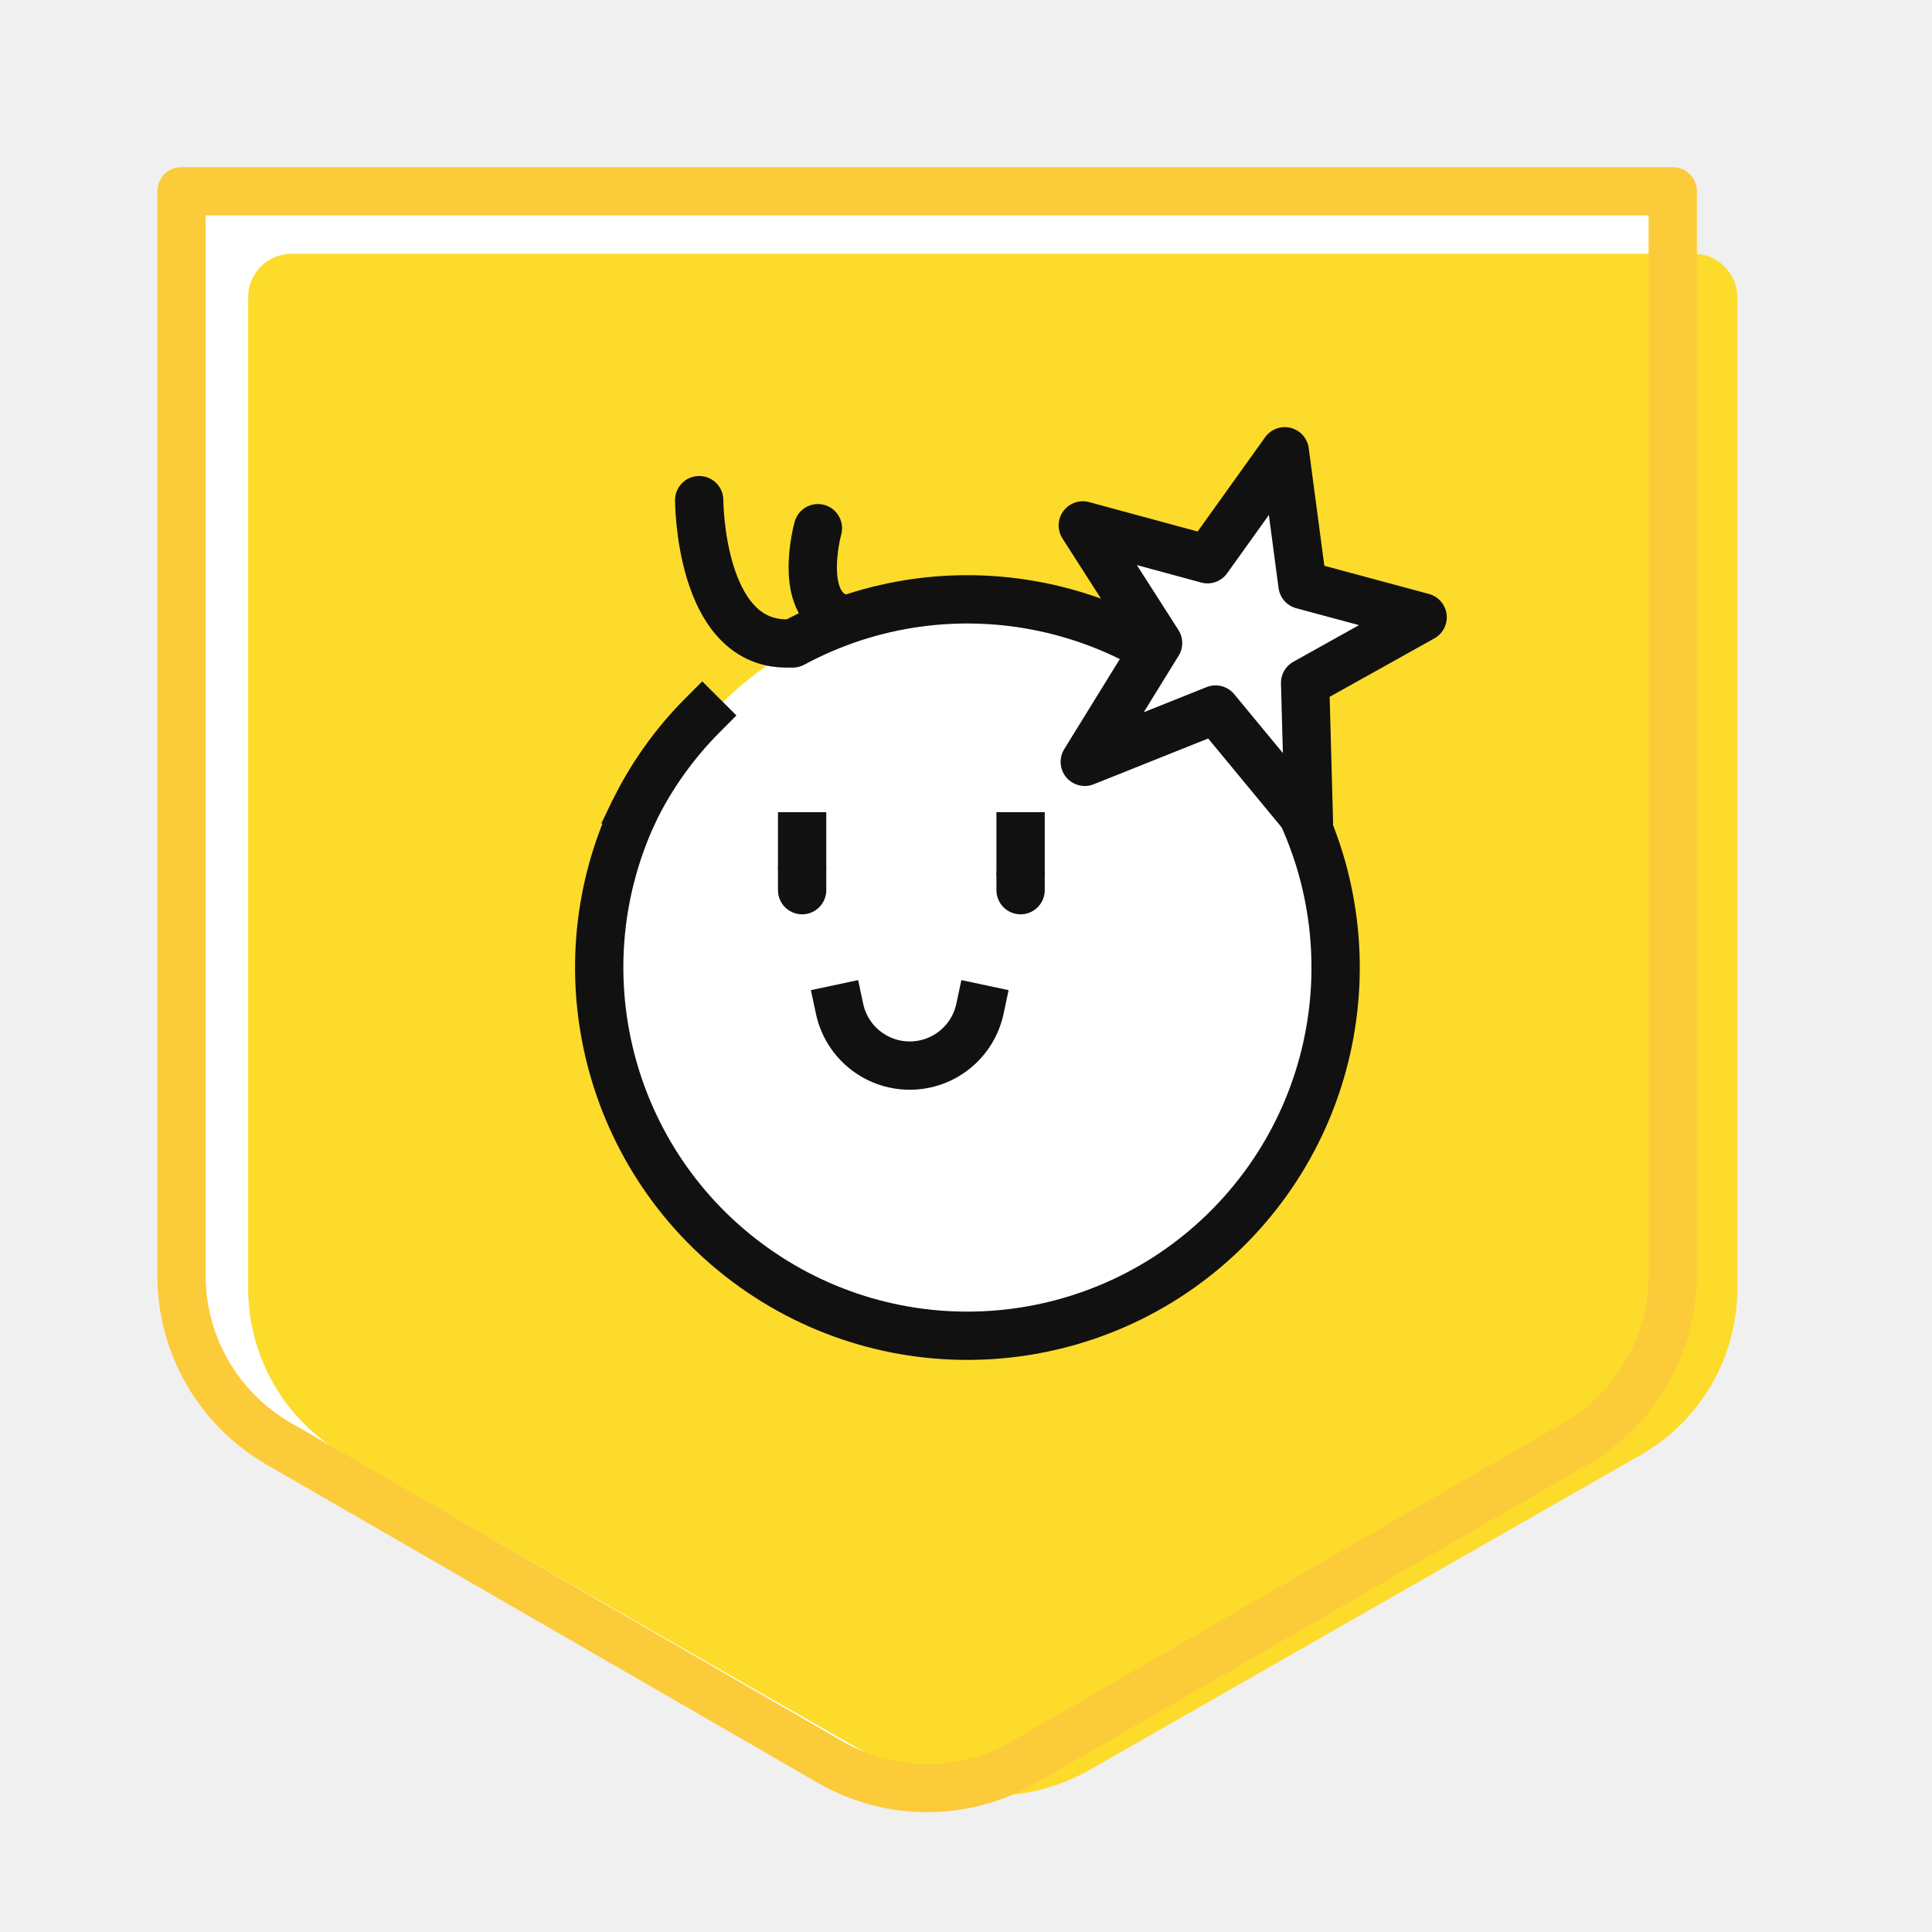
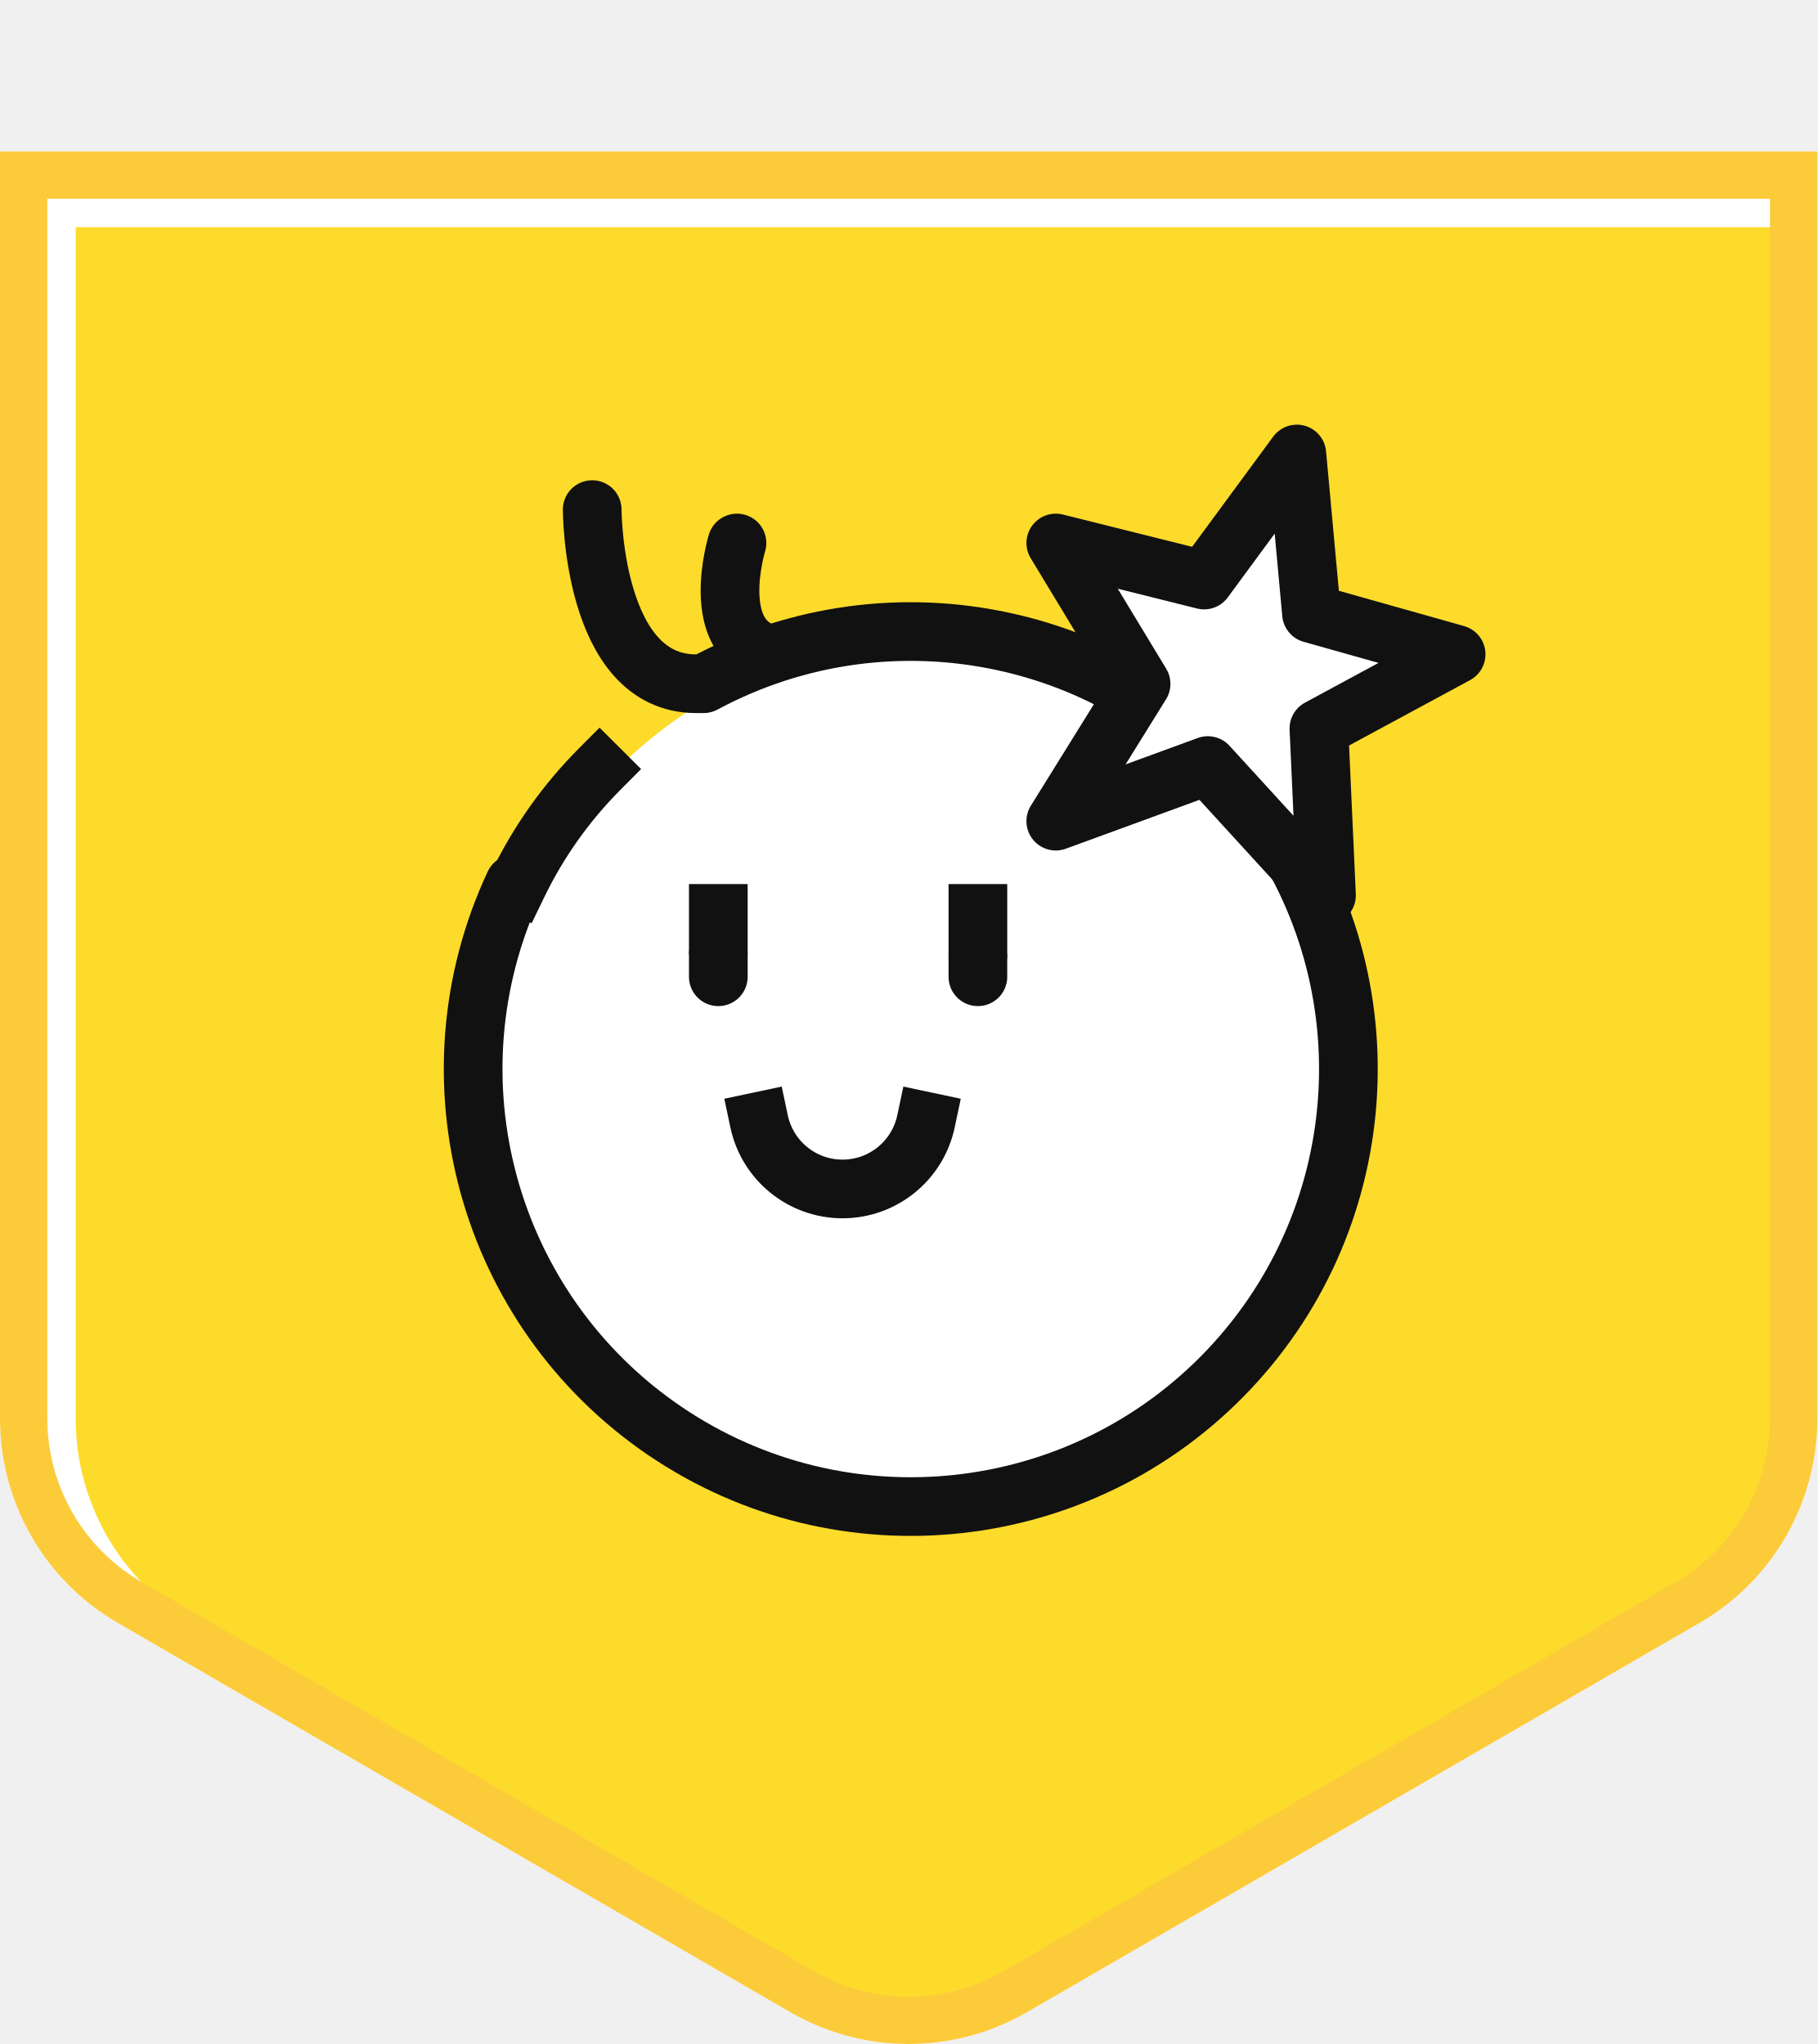
- <svg xmlns="http://www.w3.org/2000/svg" id="icon_membership_g_fold_40" width="40" height="40" viewBox="0 0 40 40">
-   <g id="그룹_260107" data-name="그룹 260107">
-     <path id="패스_580159" data-name="패스 580159" d="M3.758,3.96V26.409a4.017,4.017,0,0,0,2.008,3.479l11.42,6.593a4.015,4.015,0,0,0,4.017,0l11.421-6.593a4.019,4.019,0,0,0,2.008-3.479V3.96Z" fill="#fff" />
-     <path id="패스_580158" data-name="패스 580158" d="M5.138,6.154V26.687a3.965,3.965,0,0,0,2.007,3.439l11.4,6.519a4.05,4.05,0,0,0,4.012,0l11.406-6.519a3.965,3.965,0,0,0,2.007-3.439V6.154a.905.905,0,0,0-.91-.9H6.047a.9.9,0,0,0-.909.9Z" fill="#fddb2b" />
-     <path id="패스_580159-2" data-name="패스 580159" d="M3.758,3.96V26.409a4.017,4.017,0,0,0,2.008,3.479l11.42,6.593a4.015,4.015,0,0,0,4.017,0l11.421-6.593a4.019,4.019,0,0,0,2.008-3.479V3.96Z" fill="none" stroke="#fccb3a" stroke-linejoin="round" stroke-width="1" />
-   </g>
-   <g id="그룹_262705" data-name="그룹 262705">
-     <g id="그룹_260169" data-name="그룹 260169">
-       <path id="Path_239343-2" data-name="Path 239343-2" d="M20.2,12.394A7.622,7.622,0,1,1,12.64,20.08v-.128A7.624,7.624,0,0,1,20.2,12.394" fill="#fff" />
-       <path id="Path_239344-2" data-name="Path 239344-2" d="M13.119,16.814a7.436,7.436,0,0,1,1.421-2" fill="none" stroke="#111" stroke-linecap="square" stroke-linejoin="round" stroke-width="1" />
-       <path id="Path_239345-2" data-name="Path 239345-2" d="M14.476,10.355s0,2.967,1.808,2.967h.129a7.623,7.623,0,1,1-3.294,3.493" fill="none" stroke="#111" stroke-linecap="round" stroke-linejoin="round" stroke-width="1" />
-       <path id="Path_239346-2" data-name="Path 239346-2" d="M16.934,10.936s-.47,1.694.562,1.887" fill="none" stroke="#111" stroke-linecap="round" stroke-linejoin="round" stroke-width="1" />
-       <path id="Path_239347-2" data-name="Path 239347-2" d="M20.289,20.885a1.486,1.486,0,0,1-2.907,0" fill="none" stroke="#111" stroke-linecap="square" stroke-miterlimit="10" stroke-width="1" />
-       <line id="Line_26071-3" data-name="Line 26071-3" y2="0.3" transform="translate(21.13 18.13)" fill="none" stroke="#111" stroke-linecap="round" stroke-width="1" />
-       <line id="Line_26071-4" data-name="Line 26071-4" y2="1.315" transform="translate(21.13 16.815)" fill="none" stroke="#111" stroke-width="1" />
-       <line id="Line_26072-3" data-name="Line 26072-3" y2="0.435" transform="translate(16.607 17.995)" fill="none" stroke="#111" stroke-linecap="round" stroke-width="1" />
-       <line id="Line_26072-4" data-name="Line 26072-4" y2="1.18" transform="translate(16.607 16.815)" fill="none" stroke="#111" stroke-width="1" />
-       <rect id="사각형_214890-2" data-name="사각형 214890-2" width="19" height="19" transform="translate(11.343 10.129)" fill="none" />
+ <svg xmlns="http://www.w3.org/2000/svg" width="48" height="54" viewBox="0 0 48 54">
+   <g id="그룹_577352" data-name="그룹 577352" transform="translate(-106 -267)">
+     <g id="사각형_427852" data-name="사각형 427852" transform="translate(106 267)" fill="red" stroke="red" stroke-width="1" opacity="0">
+       <rect width="48" height="54" stroke="none" />
+       <rect x="0.5" y="0.5" width="47" height="53" fill="none" />
+     </g>
+     <g id="그룹_577341" data-name="그룹 577341" transform="translate(-4 80)">
+       <path id="패스_861314" data-name="패스 861314" d="M4.75,8.486V41.909a6.234,6.234,0,0,0,3.117,5.454L25.633,57.649a6.235,6.235,0,0,0,6.234,0L49.632,47.363a6.234,6.234,0,0,0,3.117-5.454V8.486Z" transform="translate(105.25 182.516)" fill="#fff" />
+       <path id="패스_861314-2" data-name="패스 861314" d="M4.75,8.486V39.909a6.234,6.234,0,0,0,3.117,5.454L25.633,55.649c1.929,1.113,3.862-.424,5.791-1.537L47.31,44.947a5.574,5.574,0,0,0,3.1-5.039V8.486Z" transform="translate(107.25 184.516)" fill="#fddb2b" />
+       <g id="패스_861314-3" data-name="패스 861314" transform="translate(105.25 182.516)" fill="none" stroke-linecap="round" stroke-linejoin="round">
+         <path d="M4.75,8.486V41.909a6.234,6.234,0,0,0,3.117,5.454L25.633,57.649a6.235,6.235,0,0,0,6.234,0L49.632,47.363a6.234,6.234,0,0,0,3.117-5.454V8.486Z" stroke="none" />
+         <path d="M 6 9.736 L 6 41.909 C 6 41.912 6 41.916 6 41.92 C 5.984 43.713 6.939 45.384 8.493 46.281 L 26.258 56.566 C 27.014 57.003 27.876 57.234 28.75 57.234 C 29.623 57.234 30.485 57.003 31.24 56.567 L 49.008 46.28 C 50.56 45.384 51.515 43.713 51.499 41.92 C 51.499 41.916 51.499 41.912 51.499 41.909 L 51.499 9.736 L 6 9.736 M 4.75 8.486 L 52.749 8.486 L 52.749 41.909 C 52.769 44.155 51.579 46.24 49.632 47.363 L 31.866 57.649 C 30.902 58.205 29.826 58.484 28.75 58.484 C 27.673 58.484 26.597 58.205 25.633 57.649 L 7.867 47.363 C 5.921 46.24 4.73 44.155 4.75 41.909 L 4.75 8.486 Z" stroke="none" fill="#fccb3a" />
+       </g>
+     </g>
+     <g id="그룹_577344" data-name="그룹 577344" transform="translate(118.5 278.994)">
+       <g id="그룹_577331" data-name="그룹 577331" transform="translate(0 0)">
+         <path id="패스_694082" data-name="패스 694082" d="M38.012,27.058a11.656,11.656,0,1,0,0,.2" transform="translate(-14.301 -10.603)" fill="#fff" />
+         <path id="패스_694083" data-name="패스 694083" d="M15.5,22.036A11.264,11.264,0,0,1,17.655,19" transform="translate(-14.318 -10.674)" fill="none" stroke="#111" stroke-linecap="square" stroke-linejoin="round" stroke-width="1.55" />
+         <path id="패스_694084" data-name="패스 694084" d="M17.434,12s0,4.6,2.743,4.6h.2a11.558,11.558,0,1,1-5,5.289" transform="translate(-14.293 -10.531)" fill="none" stroke="#111" stroke-linecap="round" stroke-linejoin="round" stroke-width="1.55" />
+         <path id="패스_694085" data-name="패스 694085" d="M21.4,12.9s-.784,2.547.882,2.938" transform="translate(-14.435 -10.549)" fill="none" stroke="#111" stroke-linecap="round" stroke-linejoin="round" stroke-width="1.55" />
+         <path id="패스_694086" data-name="패스 694086" d="M26.408,28.5A2.253,2.253,0,0,1,22,28.5" transform="translate(-14.451 -10.869)" fill="none" stroke="#111" stroke-linecap="square" stroke-miterlimit="10" stroke-width="1.55" />
+         <line id="선_92990" data-name="선 92990" y2="0.49" transform="translate(13.328 13.321)" fill="none" stroke="#111" stroke-linecap="round" stroke-width="1.55" />
+         <line id="선_92991" data-name="선 92991" y2="1.959" transform="translate(13.328 11.362)" fill="none" stroke="#111" stroke-width="1.55" />
+         <line id="선_92992" data-name="선 92992" y2="0.588" transform="translate(6.472 13.223)" fill="none" stroke="#111" stroke-linecap="round" stroke-width="1.55" />
+         <line id="선_92993" data-name="선 92993" y2="1.861" transform="translate(6.472 11.362)" fill="none" stroke="#111" stroke-width="1.55" />
+         <path id="패스_694087" data-name="패스 694087" d="M33.918,13.83,30,12.851l2.253,3.722L30,20.2l4.016-1.469,3.134,3.428-.2-4.408,3.624-1.959-3.82-1.077L36.367,10.5Z" transform="translate(-14.615 -10.5)" fill="#fff" />
+         <path id="패스_694088" data-name="패스 694088" d="M33.918,13.83,30,12.851l2.253,3.722L30,20.2l4.016-1.469,3.134,3.428-.2-4.408,3.624-1.959-3.82-1.077L36.367,10.5Z" transform="translate(-14.615 -10.5)" fill="none" stroke="#111" stroke-linejoin="round" stroke-width="1.55" />
+       </g>
    </g>
  </g>
-   <path id="패스_585529" data-name="패스 585529" d="M25,11.578l-2.582-.7,1.559,2.435-1.518,2.46,2.708-1.083L27.1,17.029l-.079-2.891,2.433-1.358-2.487-.67L26.6,9.343Z" fill="#fff" stroke="#111" stroke-linejoin="round" stroke-width="1" />
-   <rect id="사각형_352455" data-name="사각형 352455" width="40" height="40" fill="#f0f" opacity="0" />
</svg>
